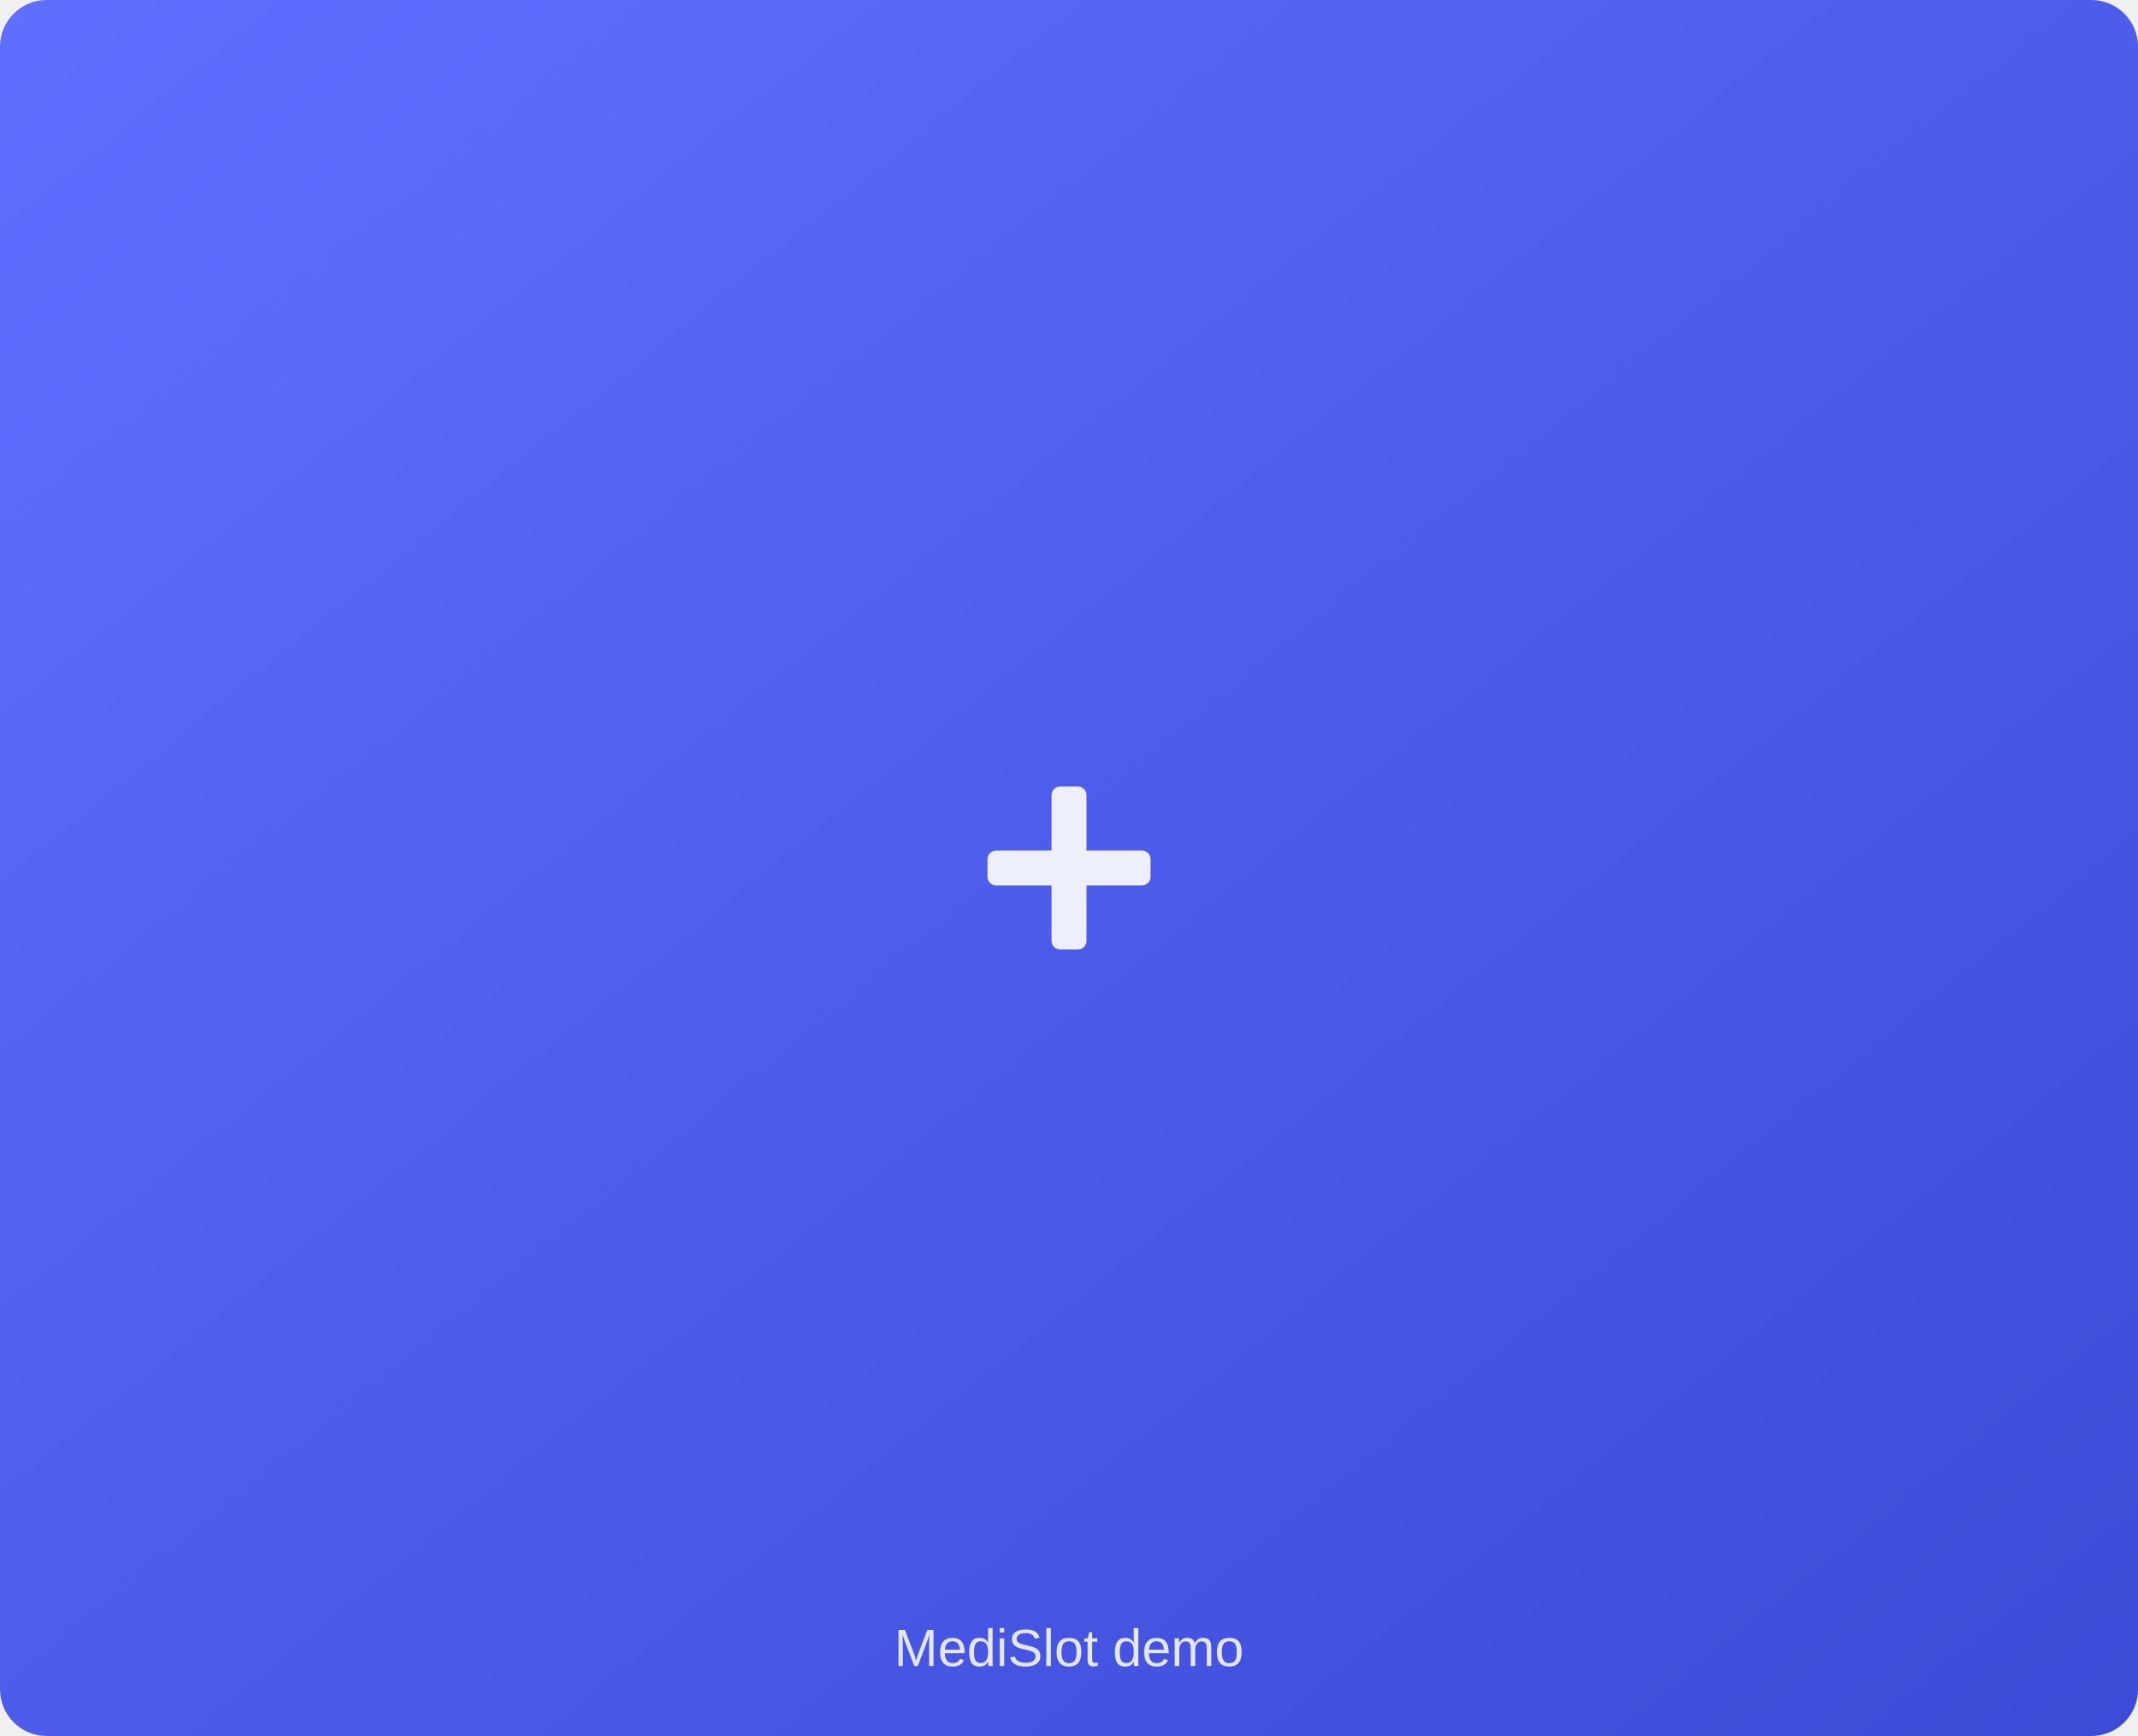
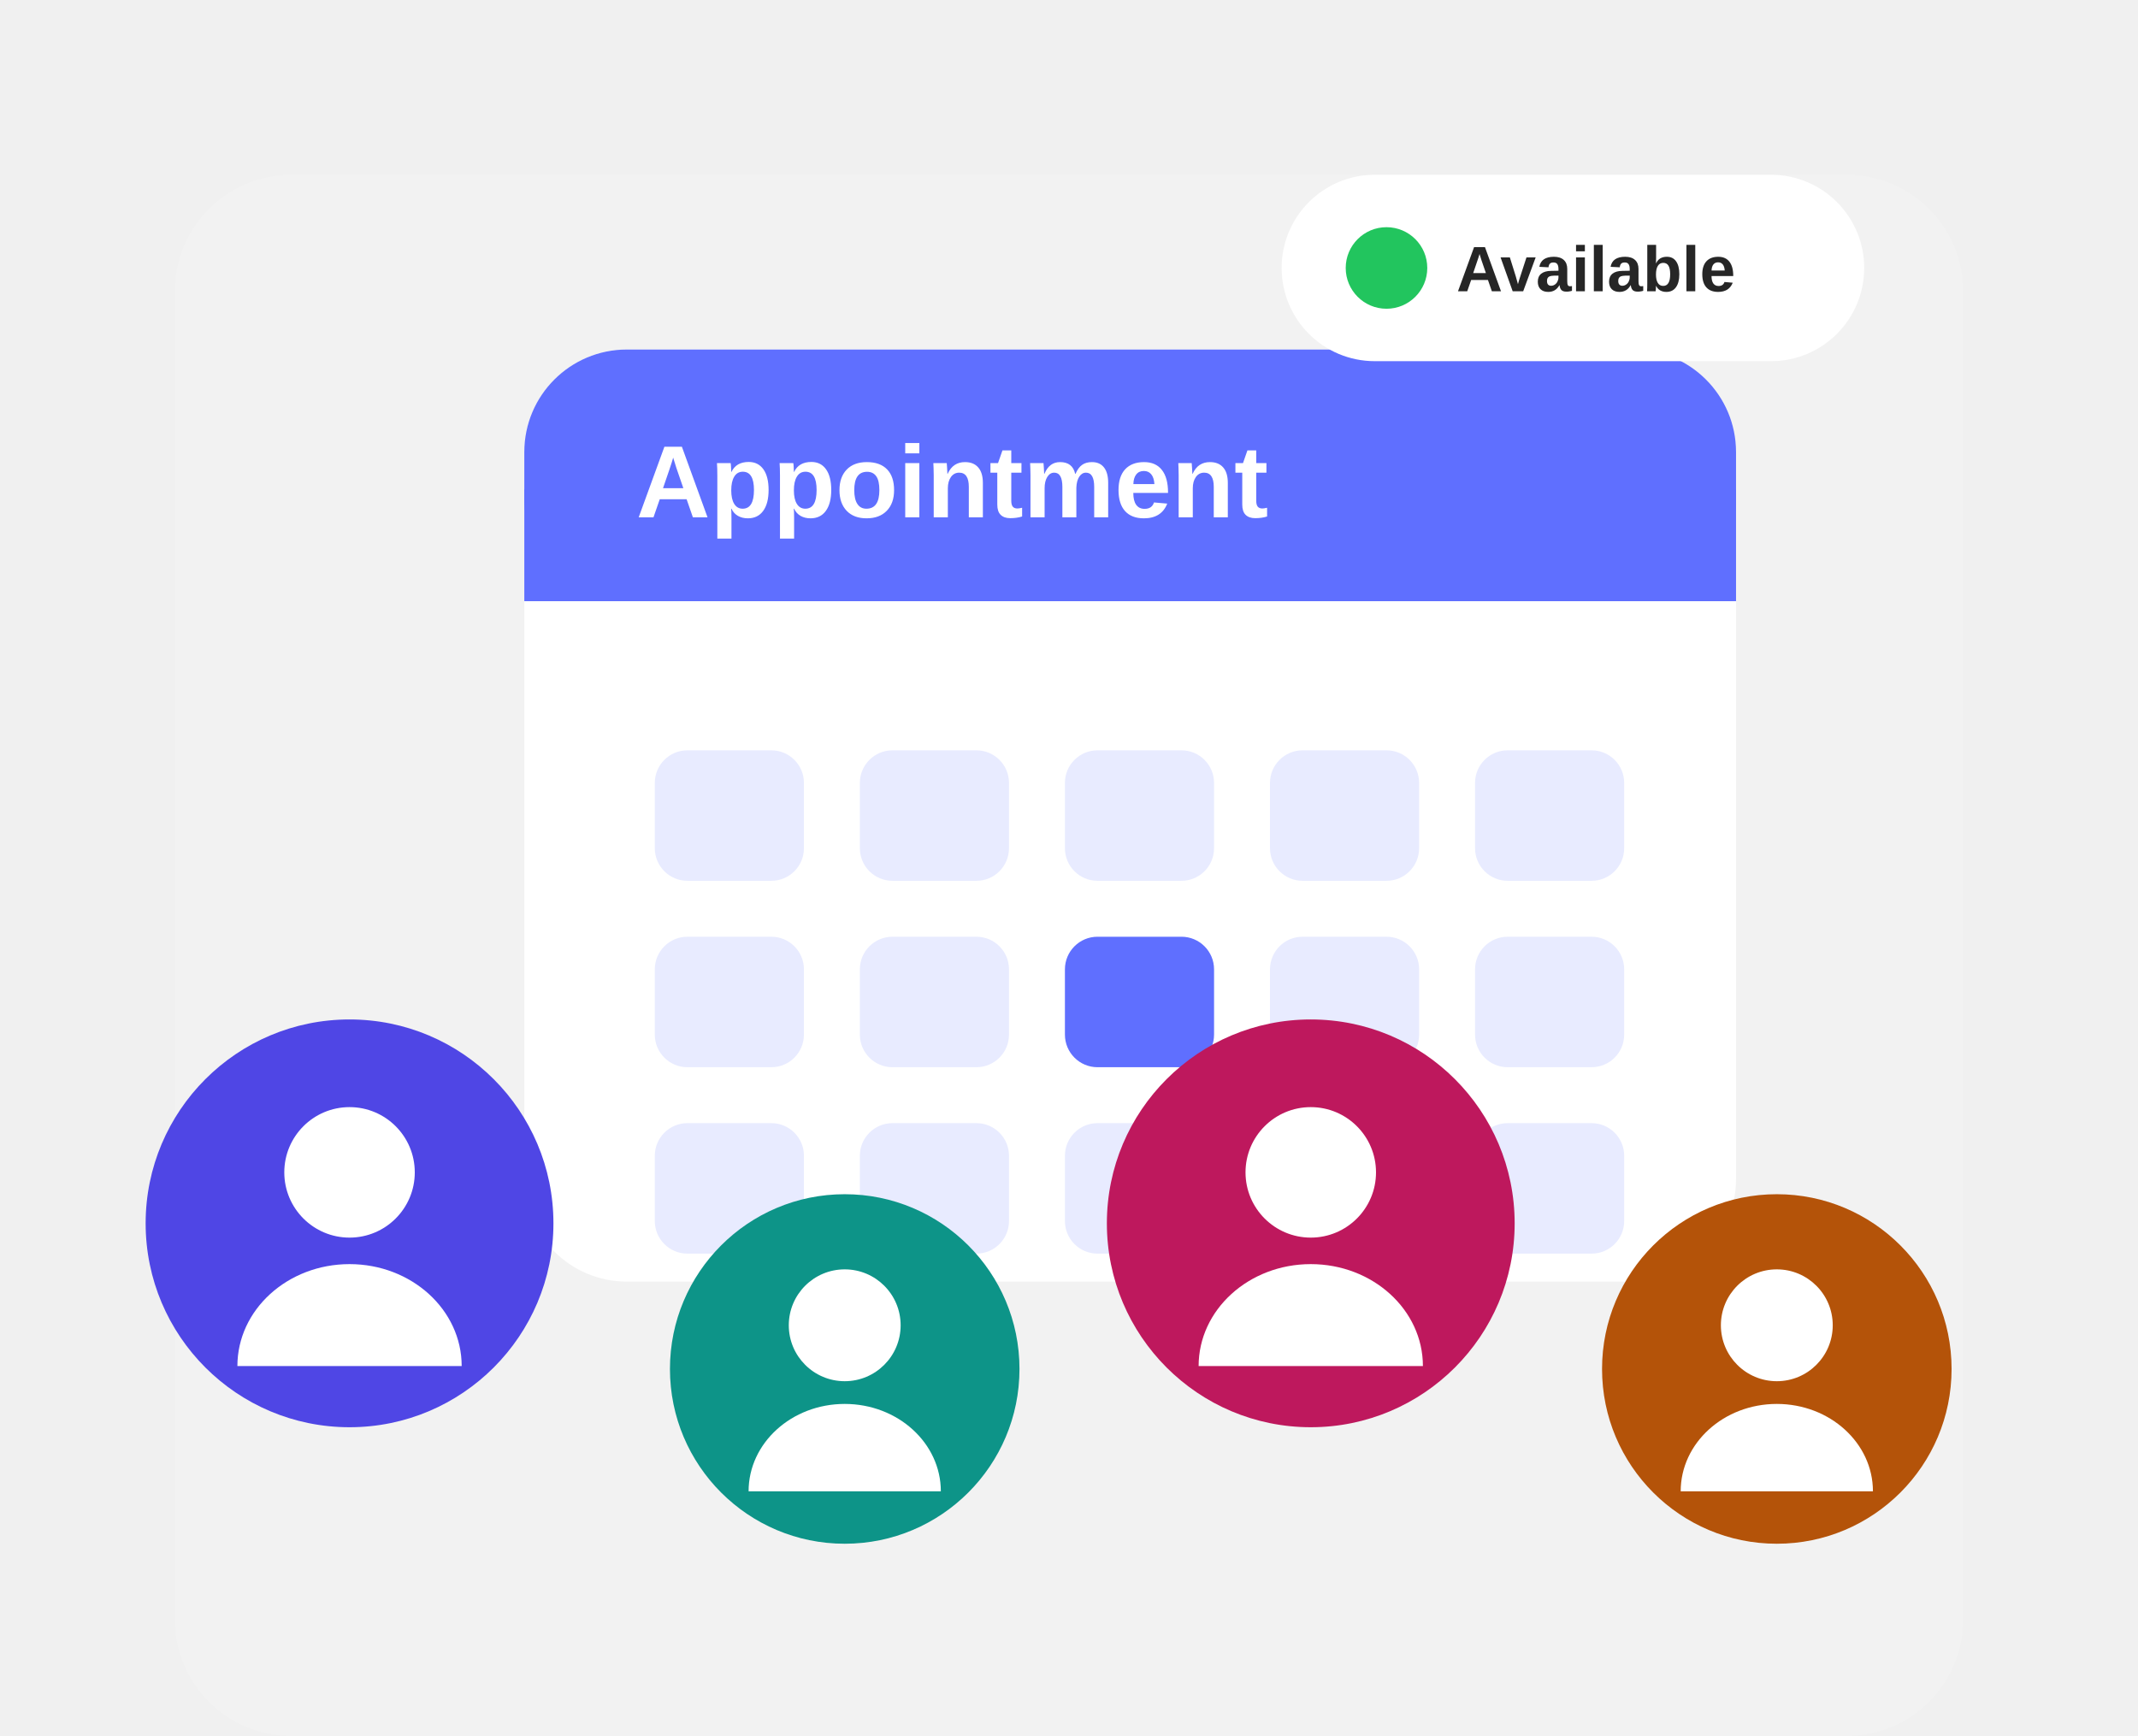
<svg xmlns="http://www.w3.org/2000/svg" viewBox="0 0 734 596" width="734" height="596">
-   <defs>
-     <linearGradient id="g" x1="0" y1="0" x2="1" y2="1">
-       <stop offset="0" stop-color="#5f6FFF" />
-       <stop offset="1" stop-color="#3b4bd6" />
-     </linearGradient>
-   </defs>
-   <rect width="734" height="596" rx="16" fill="url(#g)" />
-   <g fill="white" opacity="0.9">
-     <rect x="361.0" y="270.0" width="12" height="56" rx="3" />
-     <rect x="339.0" y="292.0" width="56" height="12" rx="3" />
+   <rect x="60" y="60" width="614" height="536" rx="40" fill="#fff" opacity="0.12" />
+   <g transform="translate(180,120) scale(1.6)">
+     <g>
+       <rect x="0" y="0" width="260" height="200" rx="22" fill="#fff" opacity="1" />
+       <rect x="0" y="0" width="260" height="54" rx="22" fill="#5f6FFF" />
+       <rect x="0" y="30" width="260" height="24" fill="#5f6FFF" />
+       <text x="24" y="36" font-family="Arial" font-weight="700" font-size="22" fill="#fff">Appointment</text>
+       <rect x="28" y="86" width="32" height="28" rx="7" fill="#e8ebff" />
+       <rect x="72" y="86" width="32" height="28" rx="7" fill="#e8ebff" />
+       <rect x="116" y="86" width="32" height="28" rx="7" fill="#e8ebff" />
+       <rect x="160" y="86" width="32" height="28" rx="7" fill="#e8ebff" />
+       <rect x="204" y="86" width="32" height="28" rx="7" fill="#e8ebff" />
+       <rect x="28" y="126" width="32" height="28" rx="7" fill="#e8ebff" />
+       <rect x="72" y="126" width="32" height="28" rx="7" fill="#e8ebff" />
+       <rect x="116" y="126" width="32" height="28" rx="7" fill="#5f6FFF" />
+       <rect x="160" y="126" width="32" height="28" rx="7" fill="#e8ebff" />
+       <rect x="204" y="126" width="32" height="28" rx="7" fill="#e8ebff" />
+       <rect x="28" y="166" width="32" height="28" rx="7" fill="#e8ebff" />
+       <rect x="72" y="166" width="32" height="28" rx="7" fill="#e8ebff" />
+       <rect x="116" y="166" width="32" height="28" rx="7" fill="#e8ebff" />
+       <rect x="160" y="166" width="32" height="28" rx="7" fill="#e8ebff" />
+       <rect x="204" y="166" width="32" height="28" rx="7" fill="#e8ebff" />
+     </g>
  </g>
-   <text x="367.0" y="572" font-size="18" text-anchor="middle" fill="white" font-family="Arial" opacity="0.85">MediSlot demo</text>
+   <g>
+     <circle cx="120" cy="420" r="70" fill="#4f46e5" />
+     <circle cx="120" cy="402.5" r="22.4" fill="#fff" />
+     <path d="M81.5 469.0 a38.5 35.0 0 0 1 77.0 0z" fill="#fff" />
+     <circle cx="290" cy="470" r="60" fill="#0d9488" />
+     <circle cx="290" cy="455.0" r="19.2" fill="#fff" />
+     <path d="M257.0 512.0 a33.0 30.0 0 0 1 66.0 0z" fill="#fff" />
+     <circle cx="450" cy="420" r="70" fill="#be185d" />
+     <circle cx="450" cy="402.5" r="22.4" fill="#fff" />
+     <path d="M411.5 469.0 a38.5 35.0 0 0 1 77.0 0z" fill="#fff" />
+     <circle cx="610" cy="470" r="60" fill="#b45309" />
+     <circle cx="610" cy="455.0" r="19.2" fill="#fff" />
+     <path d="M577.0 512.0 a33.0 30.0 0 0 1 66.0 0z" fill="#fff" />
+   </g>
+   <rect x="440" y="60" width="200" height="64" rx="32" fill="#fff" />
+   <circle cx="476" cy="92" r="14" fill="#22c55e" />
+   <text x="500" y="100" font-family="Arial" font-weight="700" font-size="22" fill="#262626">Available</text>
</svg>
